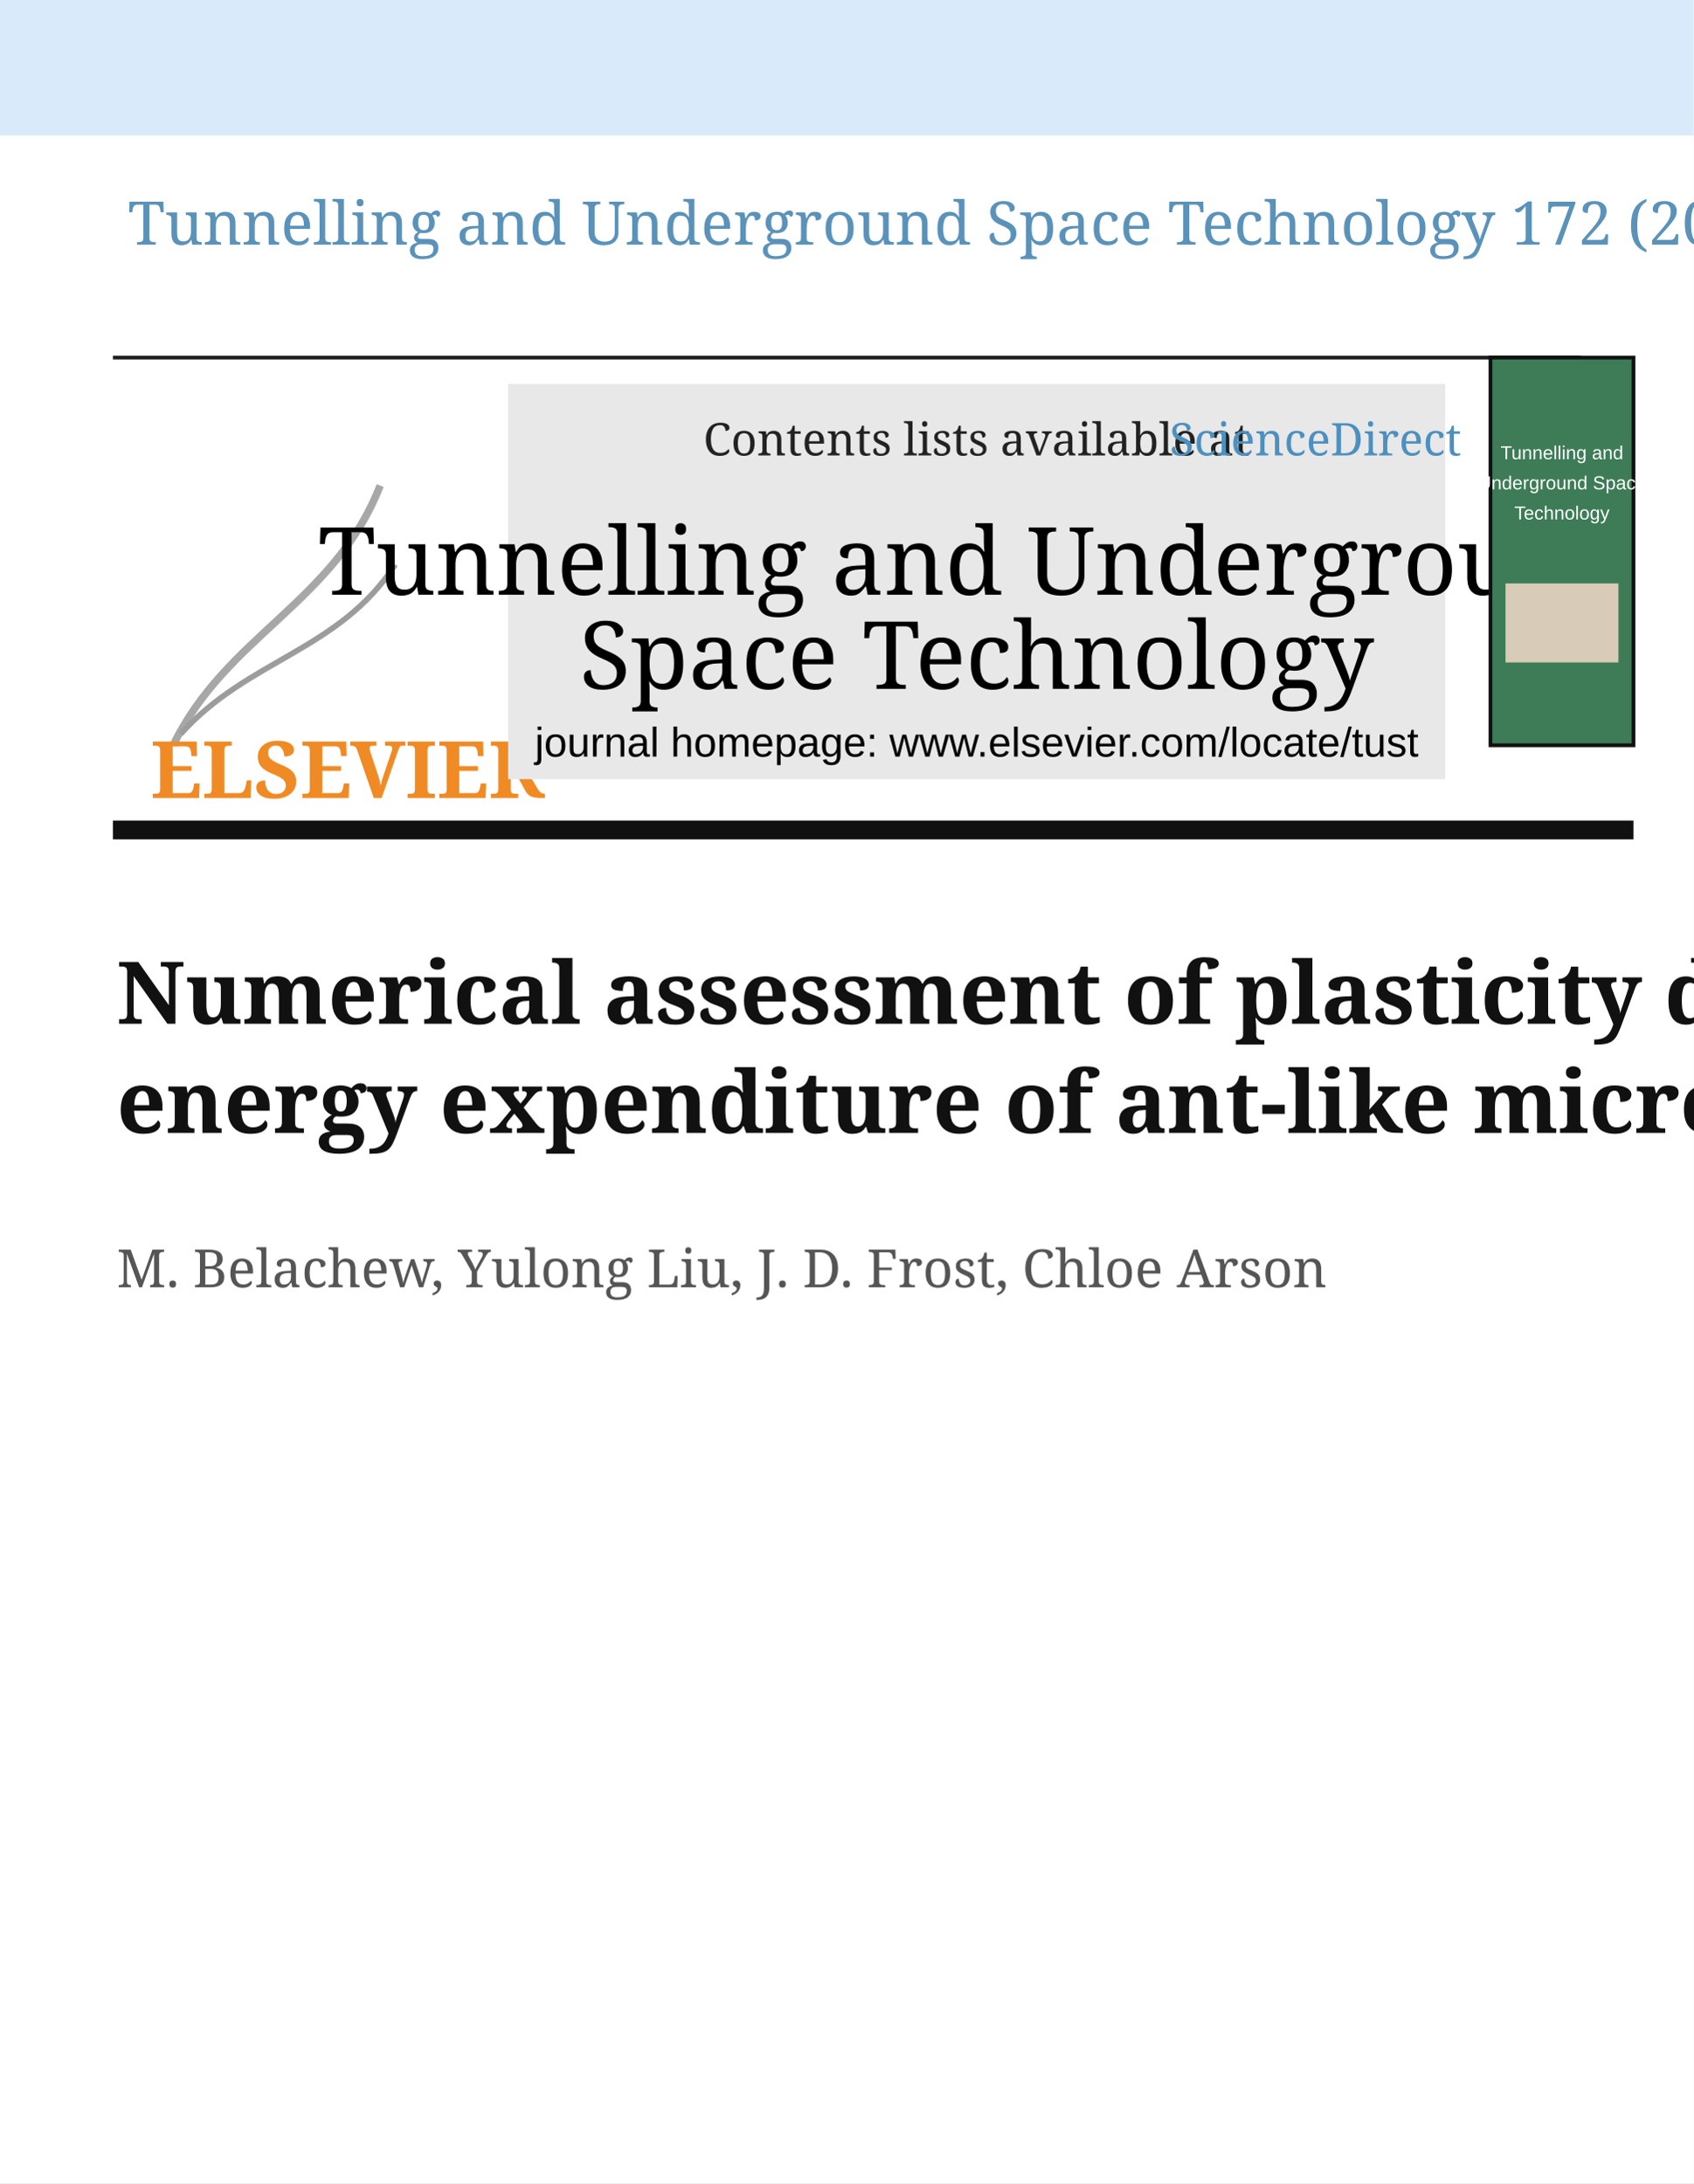
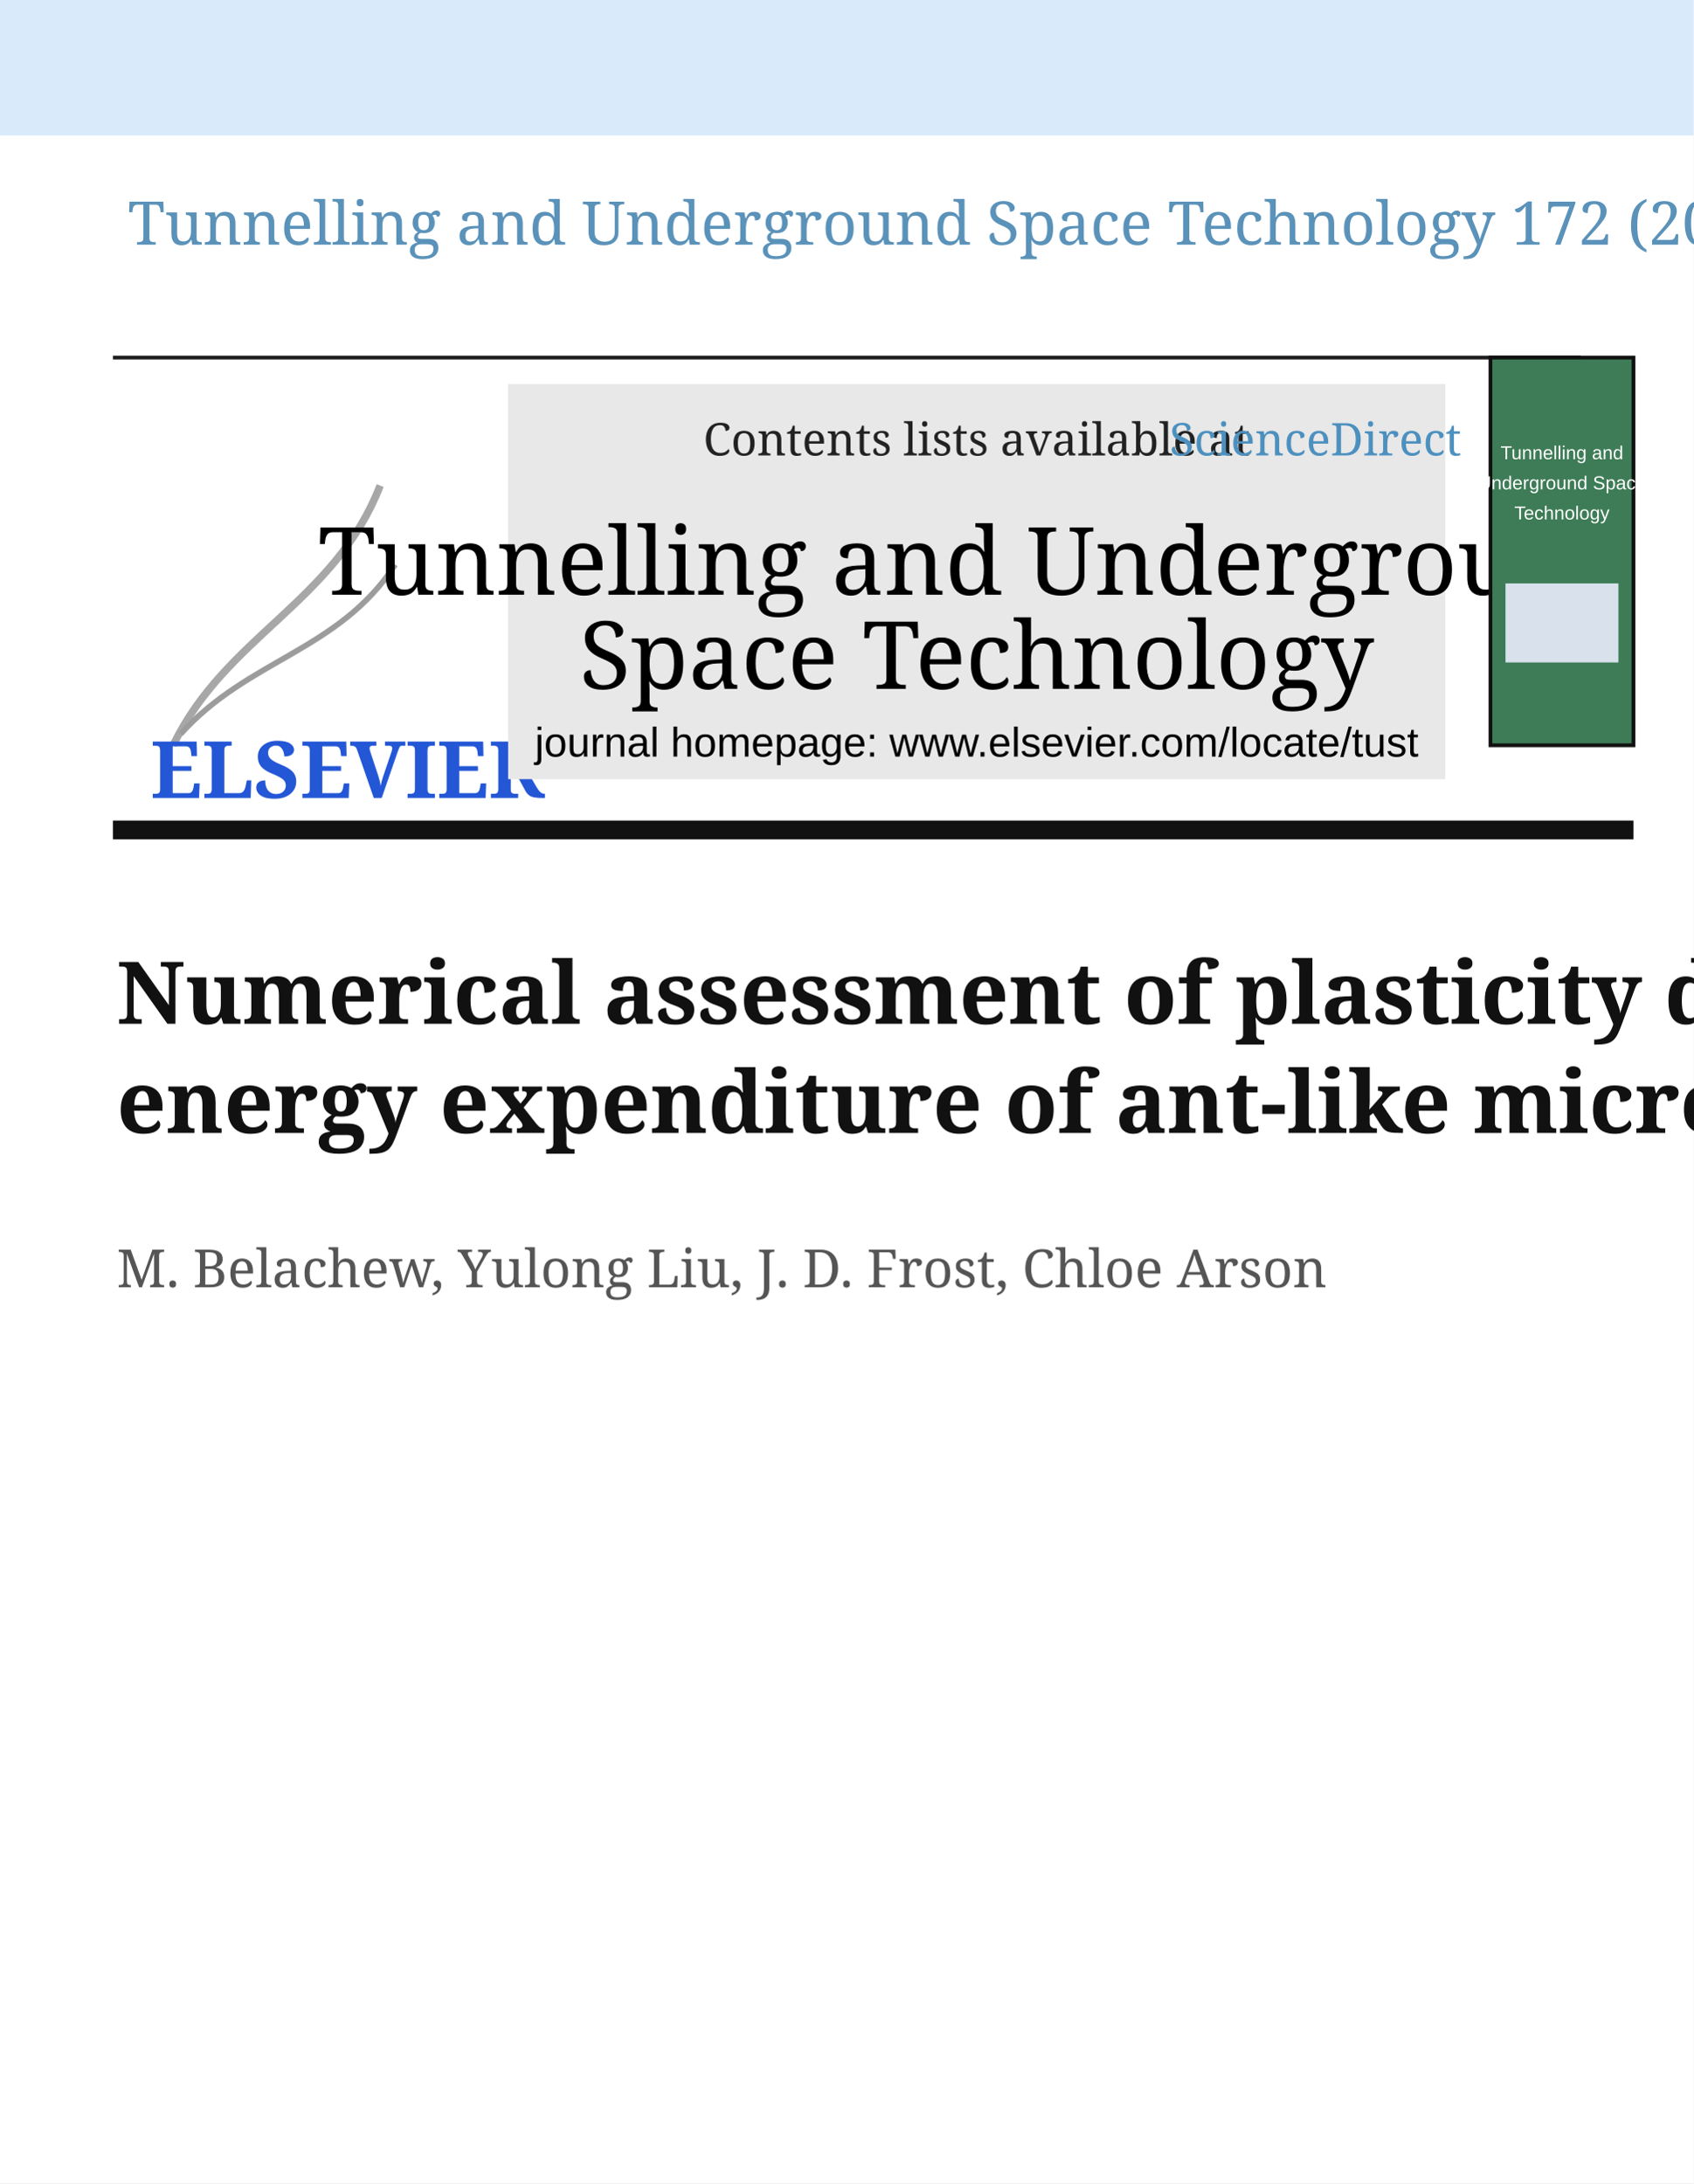
<svg xmlns="http://www.w3.org/2000/svg" viewBox="0 0 900 1160" role="img" aria-labelledby="title desc">
  <rect width="900" height="1160" fill="#ffffff" />
  <rect x="0" y="0" width="900" height="72" fill="#d9ebfb" />
  <text x="68" y="130" fill="#5a92b9" font-family="Georgia, serif" font-size="32">Tunnelling and Underground Space Technology 172 (2026) 107501</text>
  <line x1="60" y1="190" x2="840" y2="190" stroke="#1c1c1c" stroke-width="2" />
  <g transform="translate(62 226)">
    <rect width="176" height="208" fill="#ffffff" />
    <path d="M30 170 C58 112, 116 94, 140 32" fill="none" stroke="#a7a7a7" stroke-width="4" />
    <path d="M34 164 C70 124, 118 120, 148 74" fill="none" stroke="#9c9c9c" stroke-width="3" />
-     <text x="18" y="198" fill="#f08a24" font-family="Georgia, serif" font-size="42" font-weight="700">ELSEVIER</text>
+     <text x="18" y="198" fill="#2457d6" font-family="Georgia, serif" font-size="42" font-weight="700">ELSEVIER</text>
  </g>
  <g transform="translate(270 204)">
    <rect width="498" height="210" fill="#e8e8e8" />
    <text x="249" y="38" fill="#222222" font-family="Georgia, serif" font-size="24" text-anchor="middle">Contents lists available at</text>
    <text x="249" y="38" dx="180" fill="#4c90bf" font-family="Georgia, serif" font-size="24" text-anchor="middle">ScienceDirect</text>
    <text x="249" y="112" fill="#000000" font-family="Georgia, serif" font-size="50" text-anchor="middle">Tunnelling and Underground</text>
    <text x="249" y="162" fill="#000000" font-family="Georgia, serif" font-size="50" text-anchor="middle">Space Technology</text>
    <text x="249" y="198" fill="#000000" font-family="Arial, Helvetica, sans-serif" font-size="22" text-anchor="middle">journal homepage: www.elsevier.com/locate/tust</text>
  </g>
  <g transform="translate(792 190)">
    <rect width="76" height="206" fill="#3d7c56" stroke="#111111" stroke-width="2" />
    <text x="38" y="54" fill="#ffffff" font-family="Arial, Helvetica, sans-serif" font-size="10" text-anchor="middle">Tunnelling and</text>
    <text x="38" y="70" fill="#ffffff" font-family="Arial, Helvetica, sans-serif" font-size="10" text-anchor="middle">Underground Space</text>
    <text x="38" y="86" fill="#ffffff" font-family="Arial, Helvetica, sans-serif" font-size="10" text-anchor="middle">Technology</text>
-     <rect x="8" y="120" width="60" height="42" fill="#d8cbb8" />
+     <rect x="8" y="120" width="60" height="42" fill="#d9e2ec" />
  </g>
  <rect x="60" y="436" width="808" height="10" fill="#111111" />
  <text x="62" y="544" fill="#111111" font-family="Georgia, serif" font-size="46" font-weight="700">Numerical assessment of plasticity development and</text>
  <text x="62" y="602" fill="#111111" font-family="Georgia, serif" font-size="46" font-weight="700">energy expenditure of ant-like microtunnelling</text>
  <text x="62" y="684" fill="#555555" font-family="Georgia, serif" font-size="28">M. Belachew, Yulong Liu, J. D. Frost, Chloe Arson</text>
</svg>
